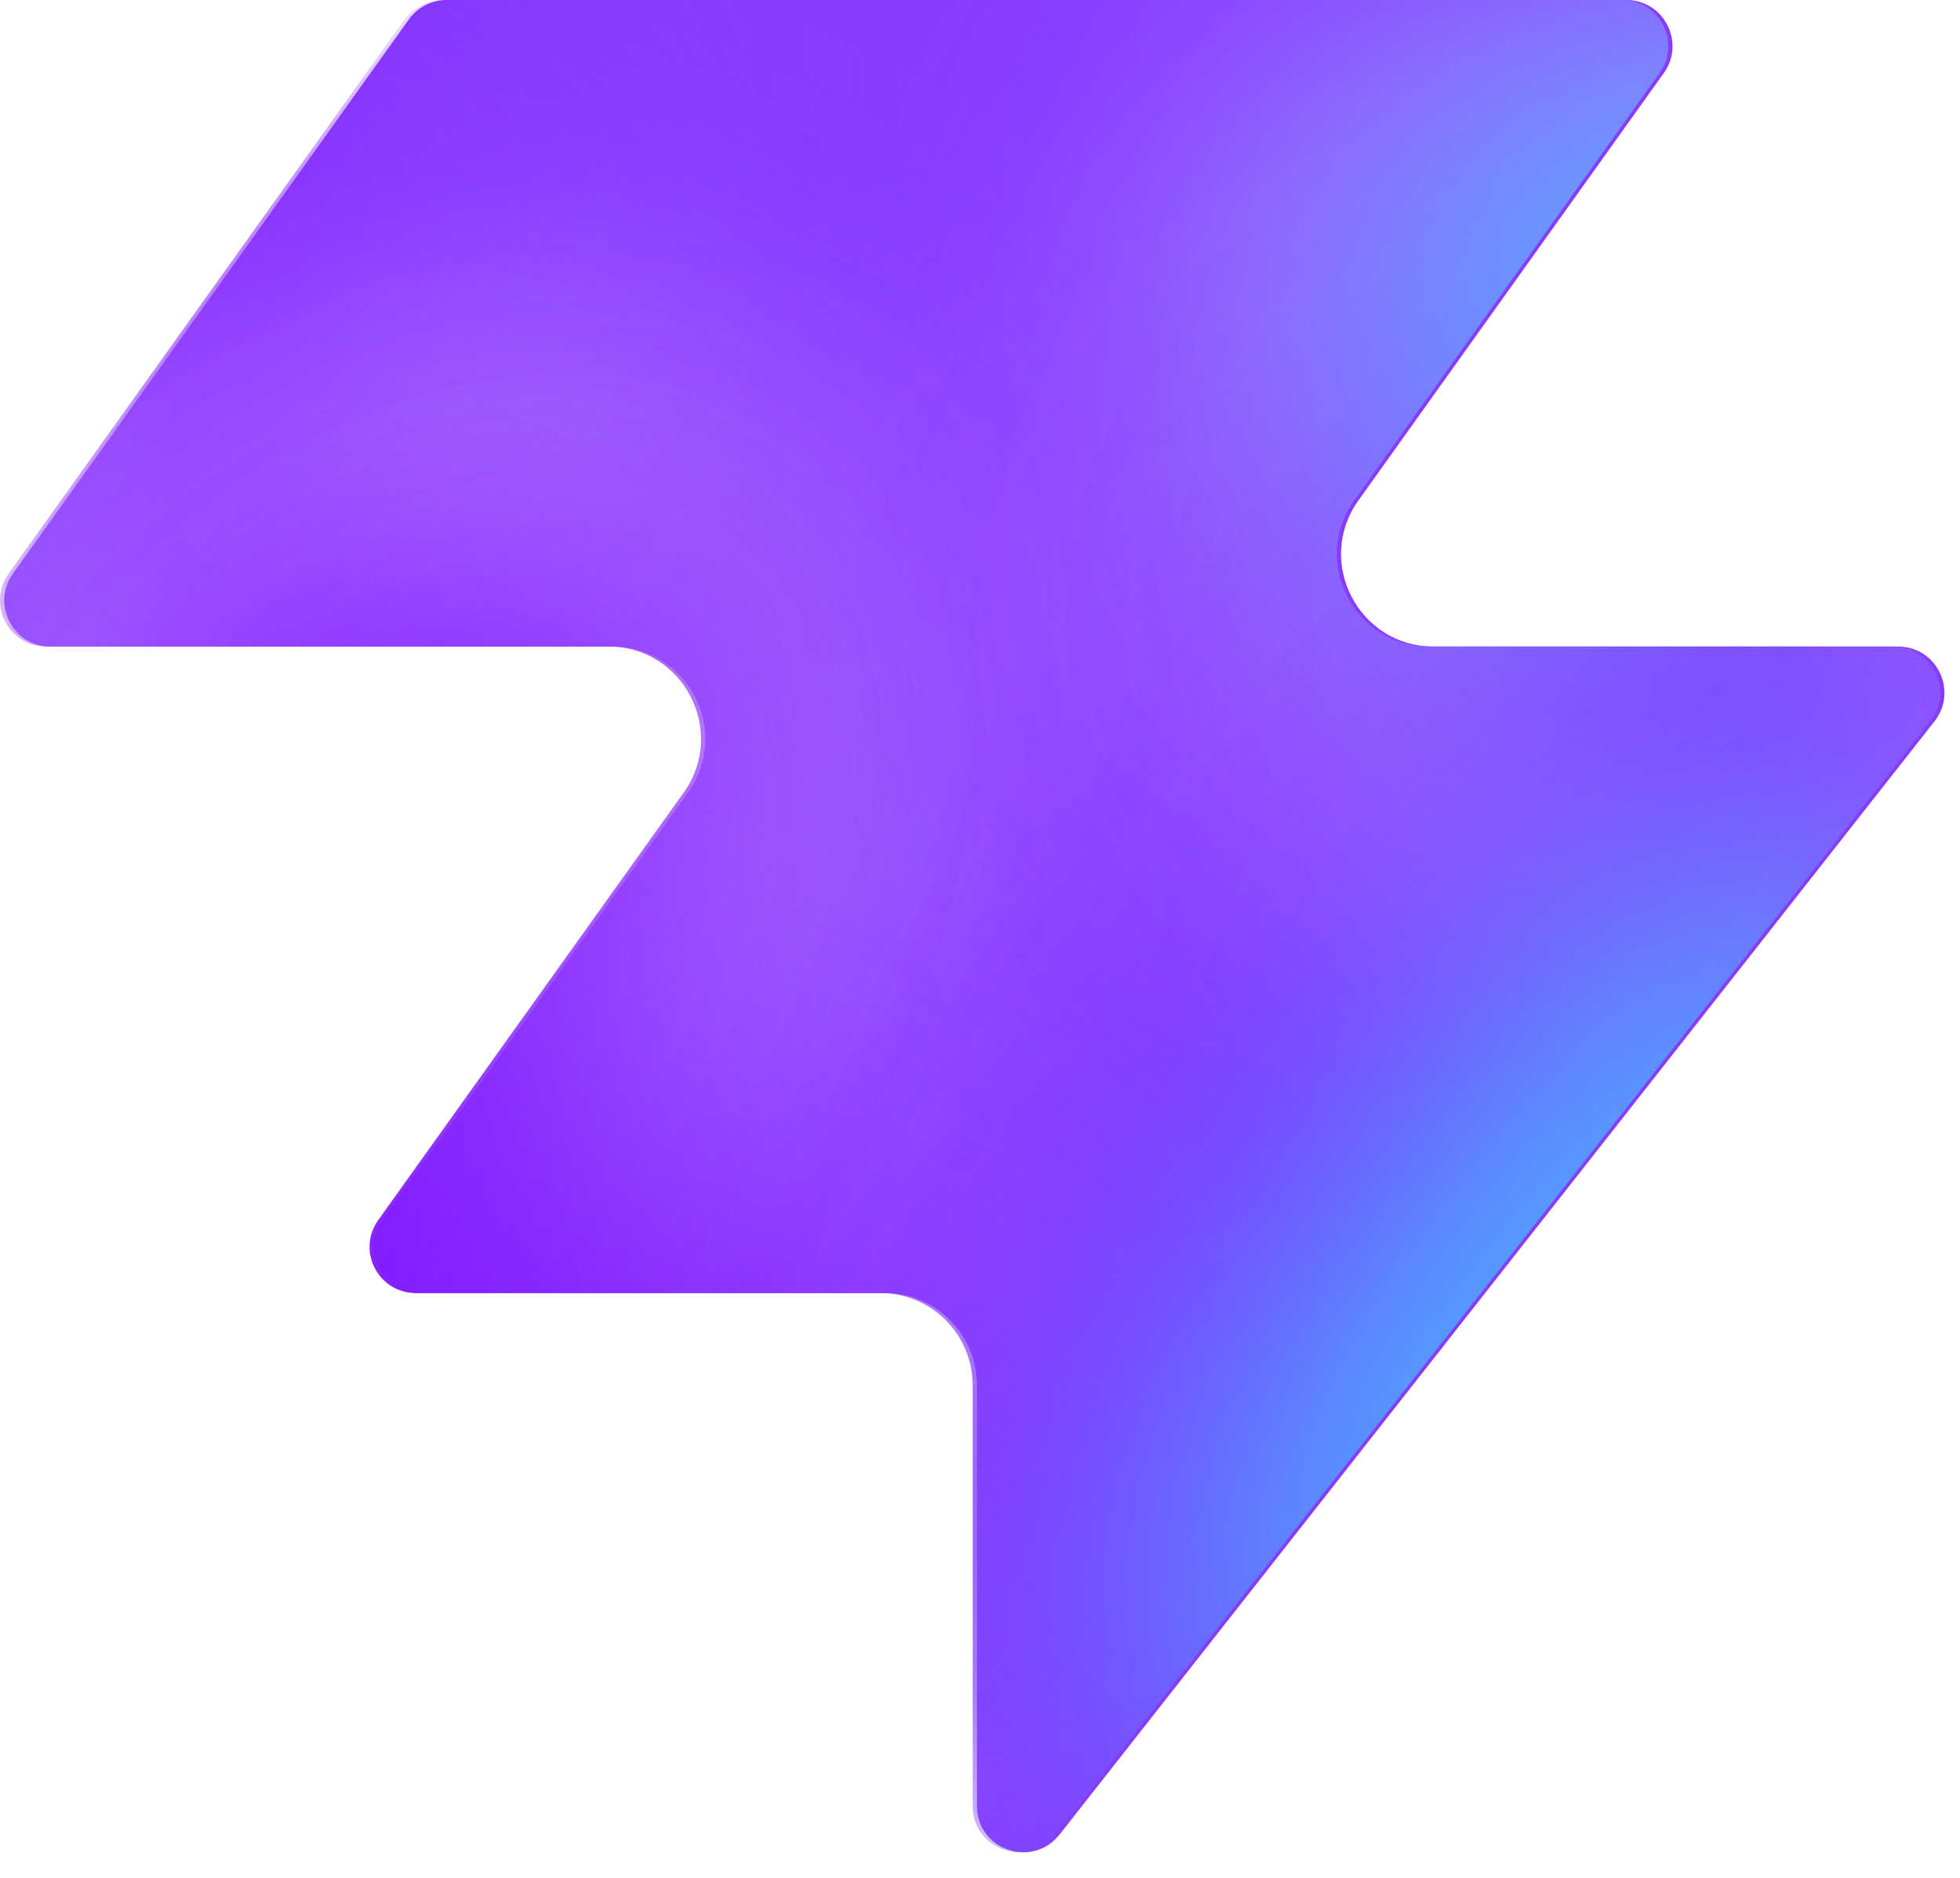
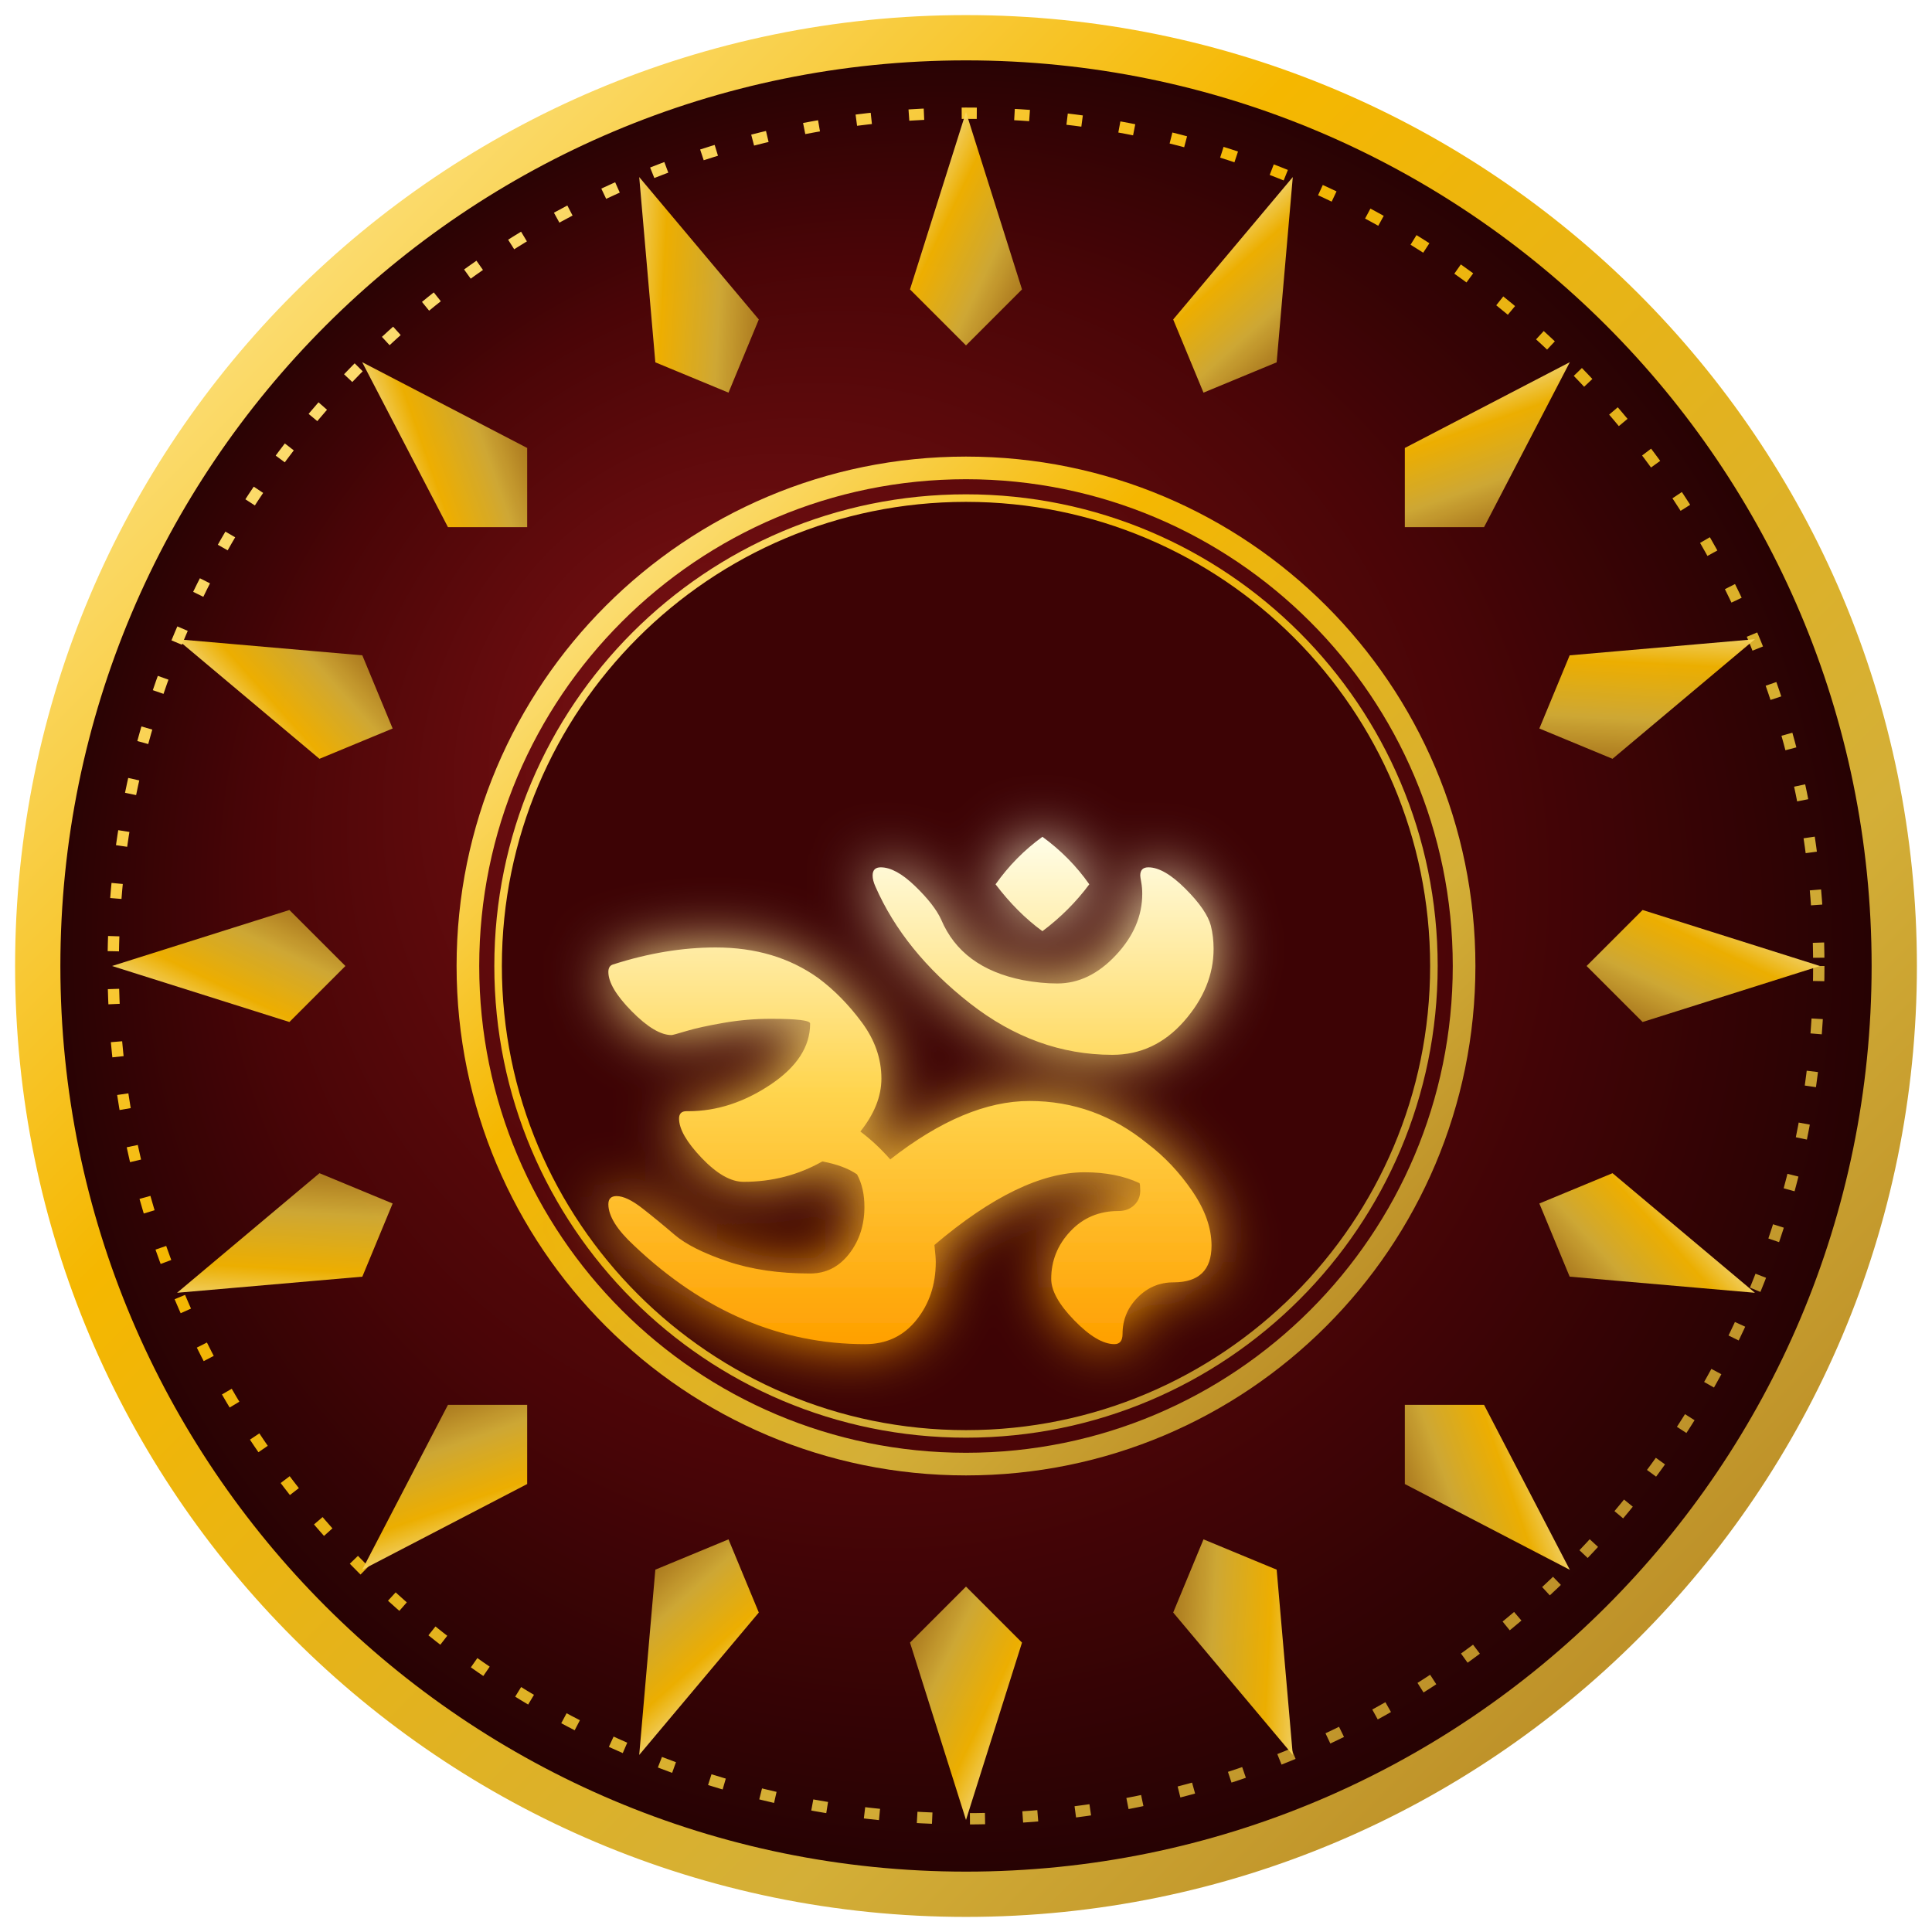
- <svg xmlns="http://www.w3.org/2000/svg" width="48" height="46" fill="none" viewBox="0 0 48 46">
-   <path fill="#863bff" d="M25.946 44.938c-.664.845-2.021.375-2.021-.698V33.937a2.26 2.26 0 0 0-2.262-2.262H10.287c-.92 0-1.456-1.04-.92-1.788l7.48-10.471c1.07-1.497 0-3.578-1.842-3.578H1.237c-.92 0-1.456-1.04-.92-1.788L10.013.474c.214-.297.556-.474.92-.474h28.894c.92 0 1.456 1.04.92 1.788l-7.48 10.471c-1.07 1.498 0 3.579 1.842 3.579h11.377c.943 0 1.473 1.088.89 1.83L25.947 44.94z" style="fill:#863bff;fill:color(display-p3 .525 .23 1);fill-opacity:1" />
-   <mask id="a" width="48" height="46" x="0" y="0" maskUnits="userSpaceOnUse" style="mask-type:alpha">
-     <path fill="#000" d="M25.842 44.938c-.664.844-2.021.375-2.021-.698V33.937a2.26 2.26 0 0 0-2.262-2.262H10.183c-.92 0-1.456-1.04-.92-1.788l7.48-10.471c1.07-1.498 0-3.579-1.842-3.579H1.133c-.92 0-1.456-1.04-.92-1.787L9.91.473c.214-.297.556-.474.92-.474h28.894c.92 0 1.456 1.04.92 1.788l-7.48 10.471c-1.07 1.498 0 3.578 1.842 3.578h11.377c.943 0 1.473 1.088.89 1.832L25.843 44.94z" style="fill:#000;fill-opacity:1" />
-   </mask>
-   <g mask="url(#a)">
-     <g filter="url(#b)">
-       <ellipse cx="5.508" cy="14.704" fill="#ede6ff" rx="5.508" ry="14.704" style="fill:#ede6ff;fill:color(display-p3 .927 .903 1);fill-opacity:1" transform="matrix(.00324 1 1 -.00324 -4.47 31.516)" />
-     </g>
-     <g filter="url(#c)">
-       <ellipse cx="10.399" cy="29.851" fill="#ede6ff" rx="10.399" ry="29.851" style="fill:#ede6ff;fill:color(display-p3 .927 .903 1);fill-opacity:1" transform="matrix(.00324 1 1 -.00324 -39.328 7.883)" />
-     </g>
-     <g filter="url(#d)">
-       <ellipse cx="5.508" cy="30.487" fill="#7e14ff" rx="5.508" ry="30.487" style="fill:#7e14ff;fill:color(display-p3 .492 .077 1);fill-opacity:1" transform="rotate(89.814 -25.913 -14.639)scale(1 -1)" />
-     </g>
-     <g filter="url(#e)">
-       <ellipse cx="5.508" cy="30.599" fill="#7e14ff" rx="5.508" ry="30.599" style="fill:#7e14ff;fill:color(display-p3 .492 .077 1);fill-opacity:1" transform="rotate(89.814 -32.644 -3.334)scale(1 -1)" />
-     </g>
-     <g filter="url(#f)">
-       <ellipse cx="5.508" cy="30.599" fill="#7e14ff" rx="5.508" ry="30.599" style="fill:#7e14ff;fill:color(display-p3 .492 .077 1);fill-opacity:1" transform="matrix(.00324 1 1 -.00324 -34.34 30.47)" />
-     </g>
-     <g filter="url(#g)">
-       <ellipse cx="14.072" cy="22.078" fill="#ede6ff" rx="14.072" ry="22.078" style="fill:#ede6ff;fill:color(display-p3 .927 .903 1);fill-opacity:1" transform="rotate(93.35 24.506 48.493)scale(-1 1)" />
-     </g>
-     <g filter="url(#h)">
-       <ellipse cx="3.47" cy="21.501" fill="#7e14ff" rx="3.47" ry="21.501" style="fill:#7e14ff;fill:color(display-p3 .492 .077 1);fill-opacity:1" transform="rotate(89.009 28.708 47.59)scale(-1 1)" />
-     </g>
-     <g filter="url(#i)">
-       <ellipse cx="3.47" cy="21.501" fill="#7e14ff" rx="3.47" ry="21.501" style="fill:#7e14ff;fill:color(display-p3 .492 .077 1);fill-opacity:1" transform="rotate(89.009 28.708 47.59)scale(-1 1)" />
-     </g>
-     <g filter="url(#j)">
-       <ellipse cx=".387" cy="8.972" fill="#7e14ff" rx="4.407" ry="29.108" style="fill:#7e14ff;fill:color(display-p3 .492 .077 1);fill-opacity:1" transform="rotate(39.51 .387 8.972)" />
-     </g>
-     <g filter="url(#k)">
-       <ellipse cx="47.523" cy="-6.092" fill="#7e14ff" rx="4.407" ry="29.108" style="fill:#7e14ff;fill:color(display-p3 .492 .077 1);fill-opacity:1" transform="rotate(37.892 47.523 -6.092)" />
-     </g>
-     <g filter="url(#l)">
-       <ellipse cx="41.412" cy="6.333" fill="#47bfff" rx="5.971" ry="9.665" style="fill:#47bfff;fill:color(display-p3 .28 .748 1);fill-opacity:1" transform="rotate(37.892 41.412 6.333)" />
-     </g>
-     <g filter="url(#m)">
-       <ellipse cx="-1.879" cy="38.332" fill="#7e14ff" rx="4.407" ry="29.108" style="fill:#7e14ff;fill:color(display-p3 .492 .077 1);fill-opacity:1" transform="rotate(37.892 -1.88 38.332)" />
-     </g>
-     <g filter="url(#n)">
-       <ellipse cx="-1.879" cy="38.332" fill="#7e14ff" rx="4.407" ry="29.108" style="fill:#7e14ff;fill:color(display-p3 .492 .077 1);fill-opacity:1" transform="rotate(37.892 -1.88 38.332)" />
-     </g>
-     <g filter="url(#o)">
-       <ellipse cx="35.651" cy="29.907" fill="#7e14ff" rx="4.407" ry="29.108" style="fill:#7e14ff;fill:color(display-p3 .492 .077 1);fill-opacity:1" transform="rotate(37.892 35.651 29.907)" />
-     </g>
-     <g filter="url(#p)">
-       <ellipse cx="38.418" cy="32.4" fill="#47bfff" rx="5.971" ry="15.297" style="fill:#47bfff;fill:color(display-p3 .28 .748 1);fill-opacity:1" transform="rotate(37.892 38.418 32.4)" />
-     </g>
-   </g>
+ <svg xmlns="http://www.w3.org/2000/svg" viewBox="0 0 512 512" width="100%" height="100%">
  <defs>
-     <filter id="b" width="60.045" height="41.654" x="-19.77" y="16.149" color-interpolation-filters="sRGB" filterUnits="userSpaceOnUse">
-       <feFlood flood-opacity="0" result="BackgroundImageFix" />
-       <feBlend in="SourceGraphic" in2="BackgroundImageFix" result="shape" />
-       <feGaussianBlur result="effect1_foregroundBlur_2002_17158" stdDeviation="7.659" />
-     </filter>
-     <filter id="c" width="90.34" height="51.437" x="-54.613" y="-7.533" color-interpolation-filters="sRGB" filterUnits="userSpaceOnUse">
-       <feFlood flood-opacity="0" result="BackgroundImageFix" />
-       <feBlend in="SourceGraphic" in2="BackgroundImageFix" result="shape" />
-       <feGaussianBlur result="effect1_foregroundBlur_2002_17158" stdDeviation="7.659" />
-     </filter>
-     <filter id="d" width="79.355" height="29.4" x="-49.64" y="2.03" color-interpolation-filters="sRGB" filterUnits="userSpaceOnUse">
-       <feFlood flood-opacity="0" result="BackgroundImageFix" />
-       <feBlend in="SourceGraphic" in2="BackgroundImageFix" result="shape" />
-       <feGaussianBlur result="effect1_foregroundBlur_2002_17158" stdDeviation="4.596" />
-     </filter>
-     <filter id="e" width="79.579" height="29.4" x="-45.045" y="20.029" color-interpolation-filters="sRGB" filterUnits="userSpaceOnUse">
-       <feFlood flood-opacity="0" result="BackgroundImageFix" />
-       <feBlend in="SourceGraphic" in2="BackgroundImageFix" result="shape" />
-       <feGaussianBlur result="effect1_foregroundBlur_2002_17158" stdDeviation="4.596" />
-     </filter>
-     <filter id="f" width="79.579" height="29.4" x="-43.513" y="21.178" color-interpolation-filters="sRGB" filterUnits="userSpaceOnUse">
-       <feFlood flood-opacity="0" result="BackgroundImageFix" />
-       <feBlend in="SourceGraphic" in2="BackgroundImageFix" result="shape" />
-       <feGaussianBlur result="effect1_foregroundBlur_2002_17158" stdDeviation="4.596" />
-     </filter>
-     <filter id="g" width="74.749" height="58.852" x="15.756" y="-17.901" color-interpolation-filters="sRGB" filterUnits="userSpaceOnUse">
-       <feFlood flood-opacity="0" result="BackgroundImageFix" />
-       <feBlend in="SourceGraphic" in2="BackgroundImageFix" result="shape" />
-       <feGaussianBlur result="effect1_foregroundBlur_2002_17158" stdDeviation="7.659" />
-     </filter>
-     <filter id="h" width="61.377" height="25.362" x="23.548" y="2.284" color-interpolation-filters="sRGB" filterUnits="userSpaceOnUse">
-       <feFlood flood-opacity="0" result="BackgroundImageFix" />
-       <feBlend in="SourceGraphic" in2="BackgroundImageFix" result="shape" />
-       <feGaussianBlur result="effect1_foregroundBlur_2002_17158" stdDeviation="4.596" />
-     </filter>
-     <filter id="i" width="61.377" height="25.362" x="23.548" y="2.284" color-interpolation-filters="sRGB" filterUnits="userSpaceOnUse">
-       <feFlood flood-opacity="0" result="BackgroundImageFix" />
-       <feBlend in="SourceGraphic" in2="BackgroundImageFix" result="shape" />
-       <feGaussianBlur result="effect1_foregroundBlur_2002_17158" stdDeviation="4.596" />
-     </filter>
-     <filter id="j" width="56.045" height="63.649" x="-27.636" y="-22.853" color-interpolation-filters="sRGB" filterUnits="userSpaceOnUse">
-       <feFlood flood-opacity="0" result="BackgroundImageFix" />
-       <feBlend in="SourceGraphic" in2="BackgroundImageFix" result="shape" />
-       <feGaussianBlur result="effect1_foregroundBlur_2002_17158" stdDeviation="4.596" />
-     </filter>
-     <filter id="k" width="54.814" height="64.646" x="20.116" y="-38.415" color-interpolation-filters="sRGB" filterUnits="userSpaceOnUse">
-       <feFlood flood-opacity="0" result="BackgroundImageFix" />
-       <feBlend in="SourceGraphic" in2="BackgroundImageFix" result="shape" />
-       <feGaussianBlur result="effect1_foregroundBlur_2002_17158" stdDeviation="4.596" />
-     </filter>
-     <filter id="l" width="33.541" height="35.313" x="24.641" y="-11.323" color-interpolation-filters="sRGB" filterUnits="userSpaceOnUse">
-       <feFlood flood-opacity="0" result="BackgroundImageFix" />
-       <feBlend in="SourceGraphic" in2="BackgroundImageFix" result="shape" />
-       <feGaussianBlur result="effect1_foregroundBlur_2002_17158" stdDeviation="4.596" />
-     </filter>
-     <filter id="m" width="54.814" height="64.646" x="-29.286" y="6.009" color-interpolation-filters="sRGB" filterUnits="userSpaceOnUse">
-       <feFlood flood-opacity="0" result="BackgroundImageFix" />
-       <feBlend in="SourceGraphic" in2="BackgroundImageFix" result="shape" />
-       <feGaussianBlur result="effect1_foregroundBlur_2002_17158" stdDeviation="4.596" />
-     </filter>
-     <filter id="n" width="54.814" height="64.646" x="-29.286" y="6.009" color-interpolation-filters="sRGB" filterUnits="userSpaceOnUse">
-       <feFlood flood-opacity="0" result="BackgroundImageFix" />
-       <feBlend in="SourceGraphic" in2="BackgroundImageFix" result="shape" />
-       <feGaussianBlur result="effect1_foregroundBlur_2002_17158" stdDeviation="4.596" />
-     </filter>
-     <filter id="o" width="54.814" height="64.646" x="8.244" y="-2.416" color-interpolation-filters="sRGB" filterUnits="userSpaceOnUse">
-       <feFlood flood-opacity="0" result="BackgroundImageFix" />
-       <feBlend in="SourceGraphic" in2="BackgroundImageFix" result="shape" />
-       <feGaussianBlur result="effect1_foregroundBlur_2002_17158" stdDeviation="4.596" />
-     </filter>
-     <filter id="p" width="39.409" height="43.623" x="18.713" y="10.588" color-interpolation-filters="sRGB" filterUnits="userSpaceOnUse">
-       <feFlood flood-opacity="0" result="BackgroundImageFix" />
-       <feBlend in="SourceGraphic" in2="BackgroundImageFix" result="shape" />
-       <feGaussianBlur result="effect1_foregroundBlur_2002_17158" stdDeviation="4.596" />
+     <radialGradient id="bgGrad" cx="50%" cy="50%" r="50%" fx="35%" fy="35%">
+       <stop offset="0%" stop-color="#7B1113" />
+       <stop offset="65%" stop-color="#4A0507" />
+       <stop offset="100%" stop-color="#240203" />
+     </radialGradient>
+     <linearGradient id="goldGrad" x1="0%" y1="0%" x2="100%" y2="100%">
+       <stop offset="0%" stop-color="#FFF4B8" />
+       <stop offset="35%" stop-color="#F5B700" />
+       <stop offset="70%" stop-color="#D4AF37" />
+       <stop offset="100%" stop-color="#AA771C" />
+     </linearGradient>
+     <linearGradient id="brightGold" x1="0%" y1="0%" x2="0%" y2="100%">
+       <stop offset="0%" stop-color="#FFFDE7" />
+       <stop offset="50%" stop-color="#FFD54F" />
+       <stop offset="100%" stop-color="#FFA000" />
+     </linearGradient>
+     <filter id="glow" x="-20%" y="-20%" width="140%" height="140%">
+       <feGaussianBlur stdDeviation="8" result="blur" />
+       <feComposite in="SourceGraphic" in2="blur" operator="over" />
    </filter>
  </defs>
+   <circle cx="256" cy="256" r="246" fill="url(#bgGrad)" stroke="url(#goldGrad)" stroke-width="12" />
+   <circle cx="256" cy="256" r="226" fill="none" stroke="url(#goldGrad)" stroke-width="3" stroke-dasharray="4, 10" />
+   <g transform="translate(256, 256)" stroke="url(#goldGrad)" stroke-width="5" fill="url(#goldGrad)" opacity="0.95">
+     <path d="M 0,-218 L 12,-180 L 0,-168 L -12,-180 Z" />
+     <path d="M 0,-218 L 12,-180 L 0,-168 L -12,-180 Z" transform="rotate(22.5)" />
+     <path d="M 0,-218 L 12,-180 L 0,-168 L -12,-180 Z" transform="rotate(45)" />
+     <path d="M 0,-218 L 12,-180 L 0,-168 L -12,-180 Z" transform="rotate(67.5)" />
+     <path d="M 0,-218 L 12,-180 L 0,-168 L -12,-180 Z" transform="rotate(90)" />
+     <path d="M 0,-218 L 12,-180 L 0,-168 L -12,-180 Z" transform="rotate(112.5)" />
+     <path d="M 0,-218 L 12,-180 L 0,-168 L -12,-180 Z" transform="rotate(135)" />
+     <path d="M 0,-218 L 12,-180 L 0,-168 L -12,-180 Z" transform="rotate(157.5)" />
+     <path d="M 0,-218 L 12,-180 L 0,-168 L -12,-180 Z" transform="rotate(180)" />
+     <path d="M 0,-218 L 12,-180 L 0,-168 L -12,-180 Z" transform="rotate(202.5)" />
+     <path d="M 0,-218 L 12,-180 L 0,-168 L -12,-180 Z" transform="rotate(225)" />
+     <path d="M 0,-218 L 12,-180 L 0,-168 L -12,-180 Z" transform="rotate(247.5)" />
+     <path d="M 0,-218 L 12,-180 L 0,-168 L -12,-180 Z" transform="rotate(270)" />
+     <path d="M 0,-218 L 12,-180 L 0,-168 L -12,-180 Z" transform="rotate(292.5)" />
+     <path d="M 0,-218 L 12,-180 L 0,-168 L -12,-180 Z" transform="rotate(315)" />
+     <path d="M 0,-218 L 12,-180 L 0,-168 L -12,-180 Z" transform="rotate(337.5)" />
+     <line x1="0" y1="-170" x2="0" y2="-130" stroke-width="4" />
+     <line x1="0" y1="-170" x2="0" y2="-130" stroke-width="4" transform="rotate(22.5)" />
+     <line x1="0" y1="-170" x2="0" y2="-130" stroke-width="4" transform="rotate(45)" />
+     <line x1="0" y1="-170" x2="0" y2="-130" stroke-width="4" transform="rotate(67.5)" />
+     <line x1="0" y1="-170" x2="0" y2="-130" stroke-width="4" transform="rotate(90)" />
+     <line x1="0" y1="-170" x2="0" y2="-130" stroke-width="4" transform="rotate(112.5)" />
+     <line x1="0" y1="-170" x2="0" y2="-130" stroke-width="4" transform="rotate(135)" />
+     <line x1="0" y1="-170" x2="0" y2="-130" stroke-width="4" transform="rotate(157.5)" />
+     <line x1="0" y1="-170" x2="0" y2="-130" stroke-width="4" transform="rotate(180)" />
+     <line x1="0" y1="-170" x2="0" y2="-130" stroke-width="4" transform="rotate(202.5)" />
+     <line x1="0" y1="-170" x2="0" y2="-130" stroke-width="4" transform="rotate(225)" />
+     <line x1="0" y1="-170" x2="0" y2="-130" stroke-width="4" transform="rotate(247.5)" />
+     <line x1="0" y1="-170" x2="0" y2="-130" stroke-width="4" transform="rotate(270)" />
+     <line x1="0" y1="-170" x2="0" y2="-130" stroke-width="4" transform="rotate(292.5)" />
+     <line x1="0" y1="-170" x2="0" y2="-130" stroke-width="4" transform="rotate(315)" />
+     <line x1="0" y1="-170" x2="0" y2="-130" stroke-width="4" transform="rotate(337.5)" />
+   </g>
+   <circle cx="256" cy="256" r="132" fill="none" stroke="url(#goldGrad)" stroke-width="6" />
+   <circle cx="256" cy="256" r="124" fill="#3D0305" stroke="url(#goldGrad)" stroke-width="2" />
+   <text x="256" y="296" text-anchor="middle" dominant-baseline="middle" font-family="'Tiro Devanagari Hindi', 'Sanskrit Text', 'Nirmala UI', 'Mangal', 'Georgia', serif" font-size="180" font-weight="900" fill="url(#brightGold)" filter="url(#glow)">ॐ</text>
</svg>
